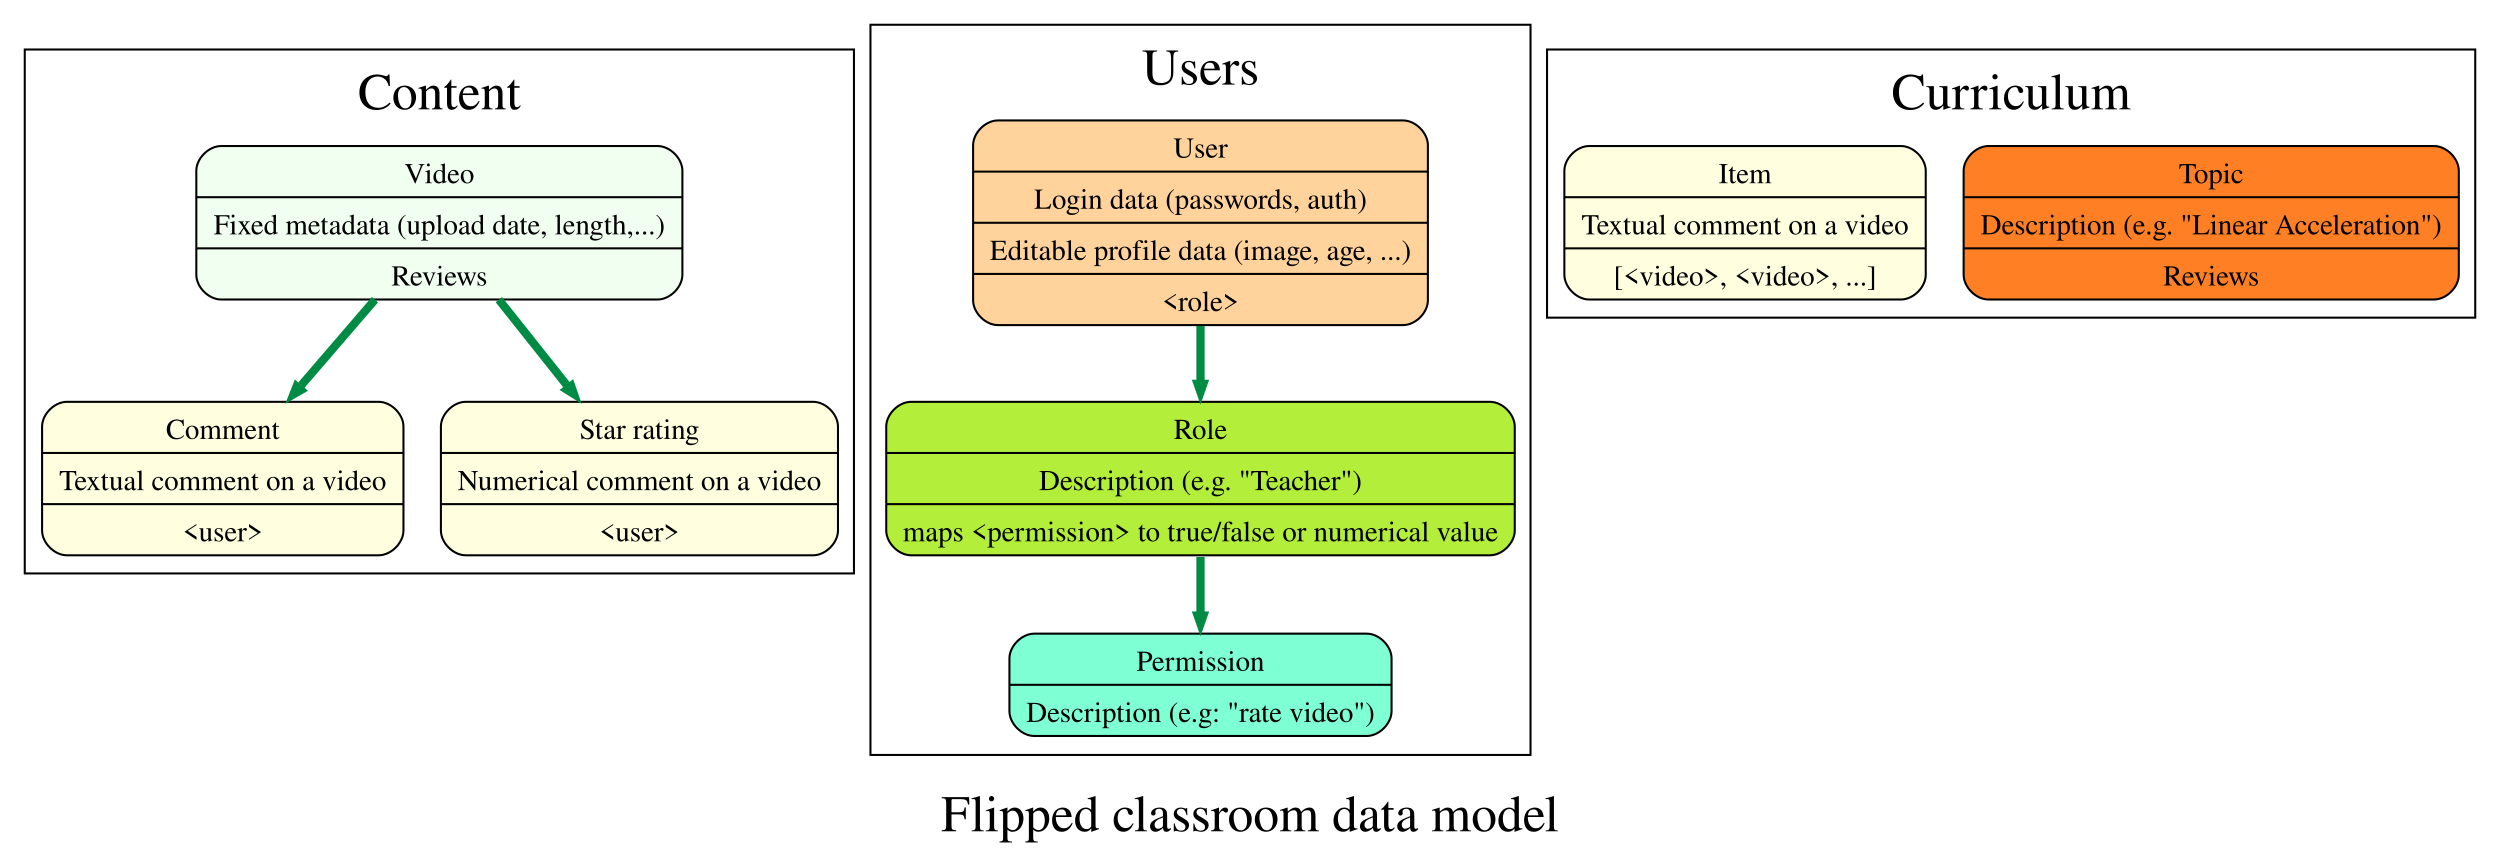
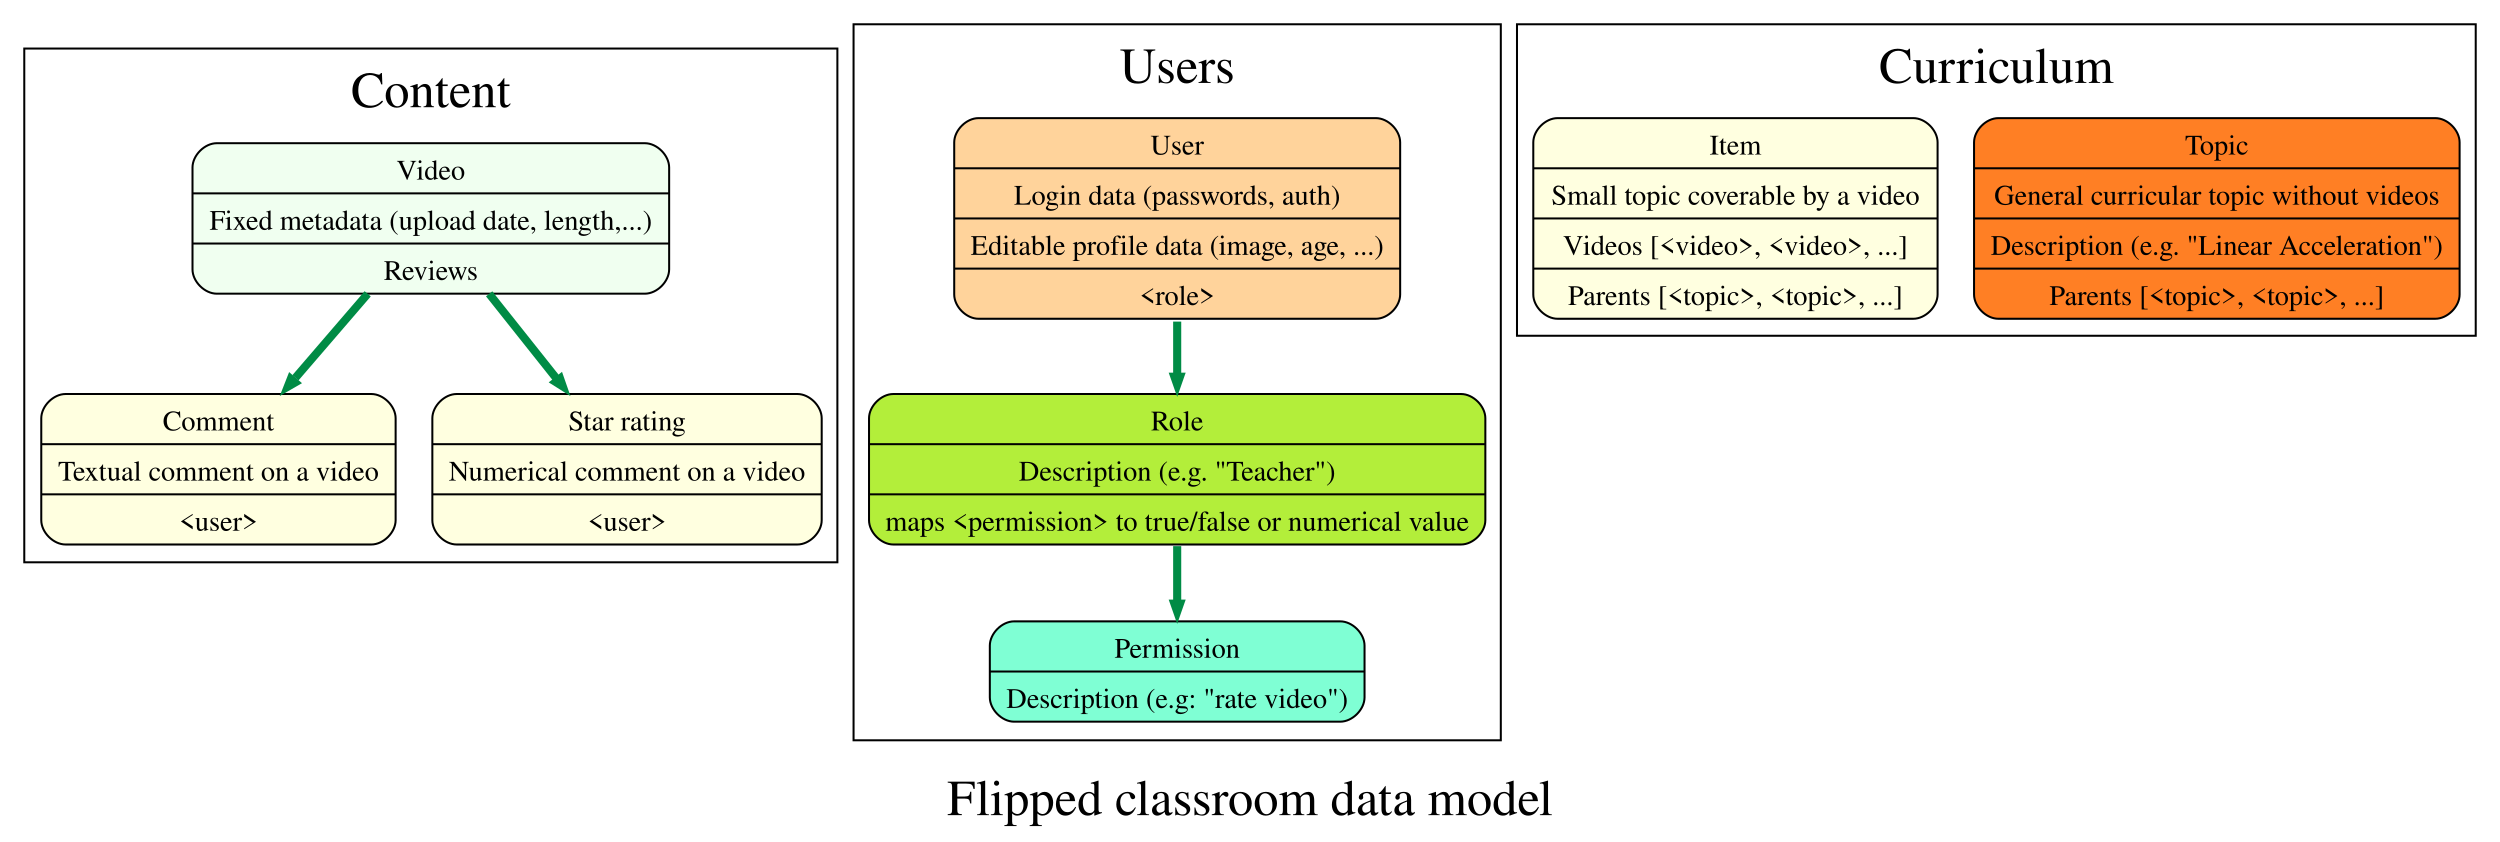
- <svg xmlns="http://www.w3.org/2000/svg" width="1212pt" height="416pt" viewBox="0.00 0.00 1212.00 416.00">
+ <svg xmlns="http://www.w3.org/2000/svg" width="1236pt" height="416pt" viewBox="0.00 0.00 1236.00 416.00">
  <g id="graph0" class="graph" transform="scale(1 1) rotate(0) translate(4 412)">
-     <polygon fill="white" stroke="white" points="-4,5 -4,-412 1209,-412 1209,5 -4,5" />
-     <text text-anchor="middle" x="602" y="-9" font-family="Times,serif" font-size="25.00">Flipped classroom data model</text>
+     <polygon fill="white" stroke="white" points="-4,5 -4,-412 1233,-412 1233,5 -4,5" />
+     <text text-anchor="middle" x="614" y="-9" font-family="Times,serif" font-size="25.00">Flipped classroom data model</text>
    <g id="clust1" class="cluster">
      <polygon fill="none" stroke="black" points="8,-134 8,-388 410,-388 410,-134 8,-134" />
      <text text-anchor="middle" x="209" y="-359" font-family="Times,serif" font-size="25.00">Content</text>
    </g>
    <g id="clust2" class="cluster">
      <polygon fill="none" stroke="black" points="418,-46 418,-400 738,-400 738,-46 418,-46" />
      <text text-anchor="middle" x="578" y="-371" font-family="Times,serif" font-size="25.00">Users</text>
    </g>
    <g id="clust3" class="cluster">
-       <polygon fill="none" stroke="black" points="746,-258 746,-388 1196,-388 1196,-258 746,-258" />
-       <text text-anchor="middle" x="971" y="-359" font-family="Times,serif" font-size="25.00">Curriculum</text>
+       <polygon fill="none" stroke="black" points="746,-246 746,-400 1220,-400 1220,-246 746,-246" />
+       <text text-anchor="middle" x="983" y="-371" font-family="Times,serif" font-size="25.00">Curriculum</text>
    </g>
    <g id="node1" class="node">
      <path fill="#f0fff0" stroke="black" d="M103.174,-266.8C103.174,-266.8 314.826,-266.8 314.826,-266.8 320.826,-266.8 326.826,-272.8 326.826,-278.8 326.826,-278.8 326.826,-329.2 326.826,-329.2 326.826,-335.2 320.826,-341.2 314.826,-341.2 314.826,-341.2 103.174,-341.2 103.174,-341.2 97.174,-341.2 91.174,-335.2 91.174,-329.2 91.174,-329.2 91.174,-278.8 91.174,-278.8 91.174,-272.8 97.174,-266.8 103.174,-266.8" />
      <text text-anchor="middle" x="209" y="-323.2" font-family="Times,serif" font-size="14.00">Video</text>
      <polyline fill="none" stroke="black" points="91.174,-316.4 326.826,-316.4 " />
      <text text-anchor="middle" x="209" y="-298.4" font-family="Times,serif" font-size="14.00">Fixed metadata (upload date, length,...)</text>
      <polyline fill="none" stroke="black" points="91.174,-291.6 326.826,-291.6 " />
      <text text-anchor="middle" x="209" y="-273.6" font-family="Times,serif" font-size="14.00">Reviews</text>
    </g>
    <g id="node2" class="node">
      <path fill="#ffffe0" stroke="black" d="M28.402,-142.8C28.402,-142.8 179.598,-142.8 179.598,-142.8 185.598,-142.8 191.598,-148.8 191.598,-154.8 191.598,-154.8 191.598,-205.2 191.598,-205.2 191.598,-211.2 185.598,-217.2 179.598,-217.2 179.598,-217.2 28.402,-217.2 28.402,-217.2 22.402,-217.2 16.402,-211.2 16.402,-205.2 16.402,-205.2 16.402,-154.8 16.402,-154.8 16.402,-148.8 22.402,-142.8 28.402,-142.8" />
      <text text-anchor="middle" x="104" y="-199.2" font-family="Times,serif" font-size="14.00">Comment</text>
      <polyline fill="none" stroke="black" points="16.402,-192.4 191.598,-192.4 " />
      <text text-anchor="middle" x="104" y="-174.4" font-family="Times,serif" font-size="14.00">Textual comment on a video</text>
      <polyline fill="none" stroke="black" points="16.402,-167.6 191.598,-167.6 " />
      <text text-anchor="middle" x="104" y="-149.6" font-family="Times,serif" font-size="14.00">&lt;user&gt;</text>
    </g>
    <g id="edge1" class="edge">
      <path fill="none" stroke="#008b45" stroke-width="4" d="M177.781,-266.726C166.562,-253.692 153.783,-238.844 142.049,-225.209" />
      <polygon fill="#008b45" stroke="#008b45" points="144.456,-222.641 135.28,-217.345 139.151,-227.207 144.456,-222.641" />
    </g>
    <g id="node3" class="node">
      <path fill="#ffffe0" stroke="black" d="M221.751,-142.8C221.751,-142.8 390.249,-142.8 390.249,-142.8 396.249,-142.8 402.249,-148.8 402.249,-154.8 402.249,-154.8 402.249,-205.2 402.249,-205.2 402.249,-211.2 396.249,-217.2 390.249,-217.2 390.249,-217.2 221.751,-217.2 221.751,-217.2 215.751,-217.2 209.751,-211.2 209.751,-205.2 209.751,-205.2 209.751,-154.8 209.751,-154.8 209.751,-148.8 215.751,-142.8 221.751,-142.8" />
      <text text-anchor="middle" x="306" y="-199.2" font-family="Times,serif" font-size="14.00">Star rating</text>
      <polyline fill="none" stroke="black" points="209.751,-192.4 402.249,-192.4 " />
      <text text-anchor="middle" x="306" y="-174.4" font-family="Times,serif" font-size="14.00">Numerical comment on a video</text>
      <polyline fill="none" stroke="black" points="209.751,-167.6 402.249,-167.6 " />
      <text text-anchor="middle" x="306" y="-149.6" font-family="Times,serif" font-size="14.00">&lt;user&gt;</text>
    </g>
    <g id="edge2" class="edge">
      <path fill="none" stroke="#008b45" stroke-width="4" d="M237.841,-266.726C248.204,-253.692 260.01,-238.844 270.85,-225.209" />
      <polygon fill="#008b45" stroke="#008b45" points="273.619,-227.35 277.103,-217.345 268.14,-222.994 273.619,-227.35" />
    </g>
    <g id="node4" class="node">
      <path fill="#ffd39b" stroke="black" d="M479.762,-254.4C479.762,-254.4 676.238,-254.4 676.238,-254.4 682.238,-254.4 688.238,-260.4 688.238,-266.4 688.238,-266.4 688.238,-341.6 688.238,-341.6 688.238,-347.6 682.238,-353.6 676.238,-353.6 676.238,-353.6 479.762,-353.6 479.762,-353.6 473.762,-353.6 467.762,-347.6 467.762,-341.6 467.762,-341.6 467.762,-266.4 467.762,-266.4 467.762,-260.4 473.762,-254.4 479.762,-254.4" />
      <text text-anchor="middle" x="578" y="-335.6" font-family="Times,serif" font-size="14.00">User</text>
      <polyline fill="none" stroke="black" points="467.762,-328.8 688.238,-328.8 " />
      <text text-anchor="middle" x="578" y="-310.8" font-family="Times,serif" font-size="14.00">Login data (passwords, auth)</text>
      <polyline fill="none" stroke="black" points="467.762,-304 688.238,-304 " />
      <text text-anchor="middle" x="578" y="-286" font-family="Times,serif" font-size="14.00">Editable profile data (image, age, ...)</text>
      <polyline fill="none" stroke="black" points="467.762,-279.2 688.238,-279.2 " />
      <text text-anchor="middle" x="578" y="-261.2" font-family="Times,serif" font-size="14.00">&lt;role&gt;</text>
    </g>
    <g id="node5" class="node">
      <path fill="#b3ee3a" stroke="black" d="M437.646,-142.8C437.646,-142.8 718.354,-142.8 718.354,-142.8 724.354,-142.8 730.354,-148.8 730.354,-154.8 730.354,-154.8 730.354,-205.2 730.354,-205.2 730.354,-211.2 724.354,-217.2 718.354,-217.2 718.354,-217.2 437.646,-217.2 437.646,-217.2 431.646,-217.2 425.646,-211.2 425.646,-205.2 425.646,-205.2 425.646,-154.8 425.646,-154.8 425.646,-148.8 431.646,-142.8 437.646,-142.8" />
      <text text-anchor="middle" x="578" y="-199.2" font-family="Times,serif" font-size="14.00">Role</text>
      <polyline fill="none" stroke="black" points="425.646,-192.4 730.354,-192.4 " />
      <text text-anchor="middle" x="578" y="-174.4" font-family="Times,serif" font-size="14.00">Description (e.g. "Teacher")</text>
      <polyline fill="none" stroke="black" points="425.646,-167.6 730.354,-167.6 " />
      <text text-anchor="middle" x="578" y="-149.6" font-family="Times,serif" font-size="14.00">maps &lt;permission&gt; to true/false or numerical value</text>
    </g>
    <g id="edge4" class="edge">
-       <path fill="none" stroke="#008b45" stroke-width="4" d="M578,-254C578,-245.437 578,-236.31 578,-227.512" />
-       <polygon fill="#008b45" stroke="#008b45" points="581.5,-227.389 578,-217.389 574.5,-227.389 581.5,-227.389" />
+       <path fill="none" stroke="#008b45" stroke-width="4" d="M578,-253C578,-244.735 578,-235.937 578,-227.432" />
+       <polygon fill="#008b45" stroke="#008b45" points="581.5,-227.259 578,-217.259 574.5,-227.259 581.5,-227.259" />
    </g>
    <g id="node6" class="node">
      <path fill="aquamarine" stroke="black" d="M497.371,-55.2C497.371,-55.2 658.629,-55.2 658.629,-55.2 664.629,-55.2 670.629,-61.2 670.629,-67.2 670.629,-67.2 670.629,-92.8 670.629,-92.8 670.629,-98.8 664.629,-104.8 658.629,-104.8 658.629,-104.8 497.371,-104.8 497.371,-104.8 491.371,-104.8 485.371,-98.8 485.371,-92.8 485.371,-92.8 485.371,-67.2 485.371,-67.2 485.371,-61.2 491.371,-55.2 497.371,-55.2" />
      <text text-anchor="middle" x="578" y="-86.8" font-family="Times,serif" font-size="14.00">Permission</text>
      <polyline fill="none" stroke="black" points="485.371,-80 670.629,-80 " />
      <text text-anchor="middle" x="578" y="-62" font-family="Times,serif" font-size="14.00">Description (e.g: "rate video")</text>
    </g>
    <g id="edge3" class="edge">
      <path fill="none" stroke="#008b45" stroke-width="4" d="M578,-142C578,-133.342 578,-123.992 578,-115.276" />
      <polygon fill="#008b45" stroke="#008b45" points="581.5,-115.047 578,-105.047 574.5,-115.047 581.5,-115.047" />
    </g>
    <g id="node7" class="node">
-       <path fill="#ff7f24" stroke="black" d="M959.969,-266.8C959.969,-266.8 1176.03,-266.8 1176.03,-266.8 1182.03,-266.8 1188.03,-272.8 1188.03,-278.8 1188.03,-278.8 1188.03,-329.2 1188.03,-329.2 1188.03,-335.2 1182.03,-341.2 1176.03,-341.2 1176.03,-341.2 959.969,-341.2 959.969,-341.2 953.969,-341.2 947.969,-335.2 947.969,-329.2 947.969,-329.2 947.969,-278.8 947.969,-278.8 947.969,-272.8 953.969,-266.8 959.969,-266.8" />
-       <text text-anchor="middle" x="1068" y="-323.2" font-family="Times,serif" font-size="14.00">Topic</text>
-       <polyline fill="none" stroke="black" points="947.969,-316.4 1188.03,-316.4 " />
-       <text text-anchor="middle" x="1068" y="-298.4" font-family="Times,serif" font-size="14.00">Description (e.g. "Linear Acceleration")</text>
-       <polyline fill="none" stroke="black" points="947.969,-291.6 1188.03,-291.6 " />
-       <text text-anchor="middle" x="1068" y="-273.6" font-family="Times,serif" font-size="14.00">Reviews</text>
+       <path fill="#ff7f24" stroke="black" d="M983.969,-254.4C983.969,-254.4 1200.03,-254.4 1200.03,-254.4 1206.03,-254.4 1212.03,-260.4 1212.03,-266.4 1212.03,-266.4 1212.03,-341.6 1212.03,-341.6 1212.03,-347.6 1206.03,-353.6 1200.03,-353.6 1200.03,-353.6 983.969,-353.6 983.969,-353.6 977.969,-353.6 971.969,-347.6 971.969,-341.6 971.969,-341.6 971.969,-266.4 971.969,-266.4 971.969,-260.4 977.969,-254.4 983.969,-254.4" />
+       <text text-anchor="middle" x="1092" y="-335.6" font-family="Times,serif" font-size="14.00">Topic</text>
+       <polyline fill="none" stroke="black" points="971.969,-328.8 1212.03,-328.8 " />
+       <text text-anchor="middle" x="1092" y="-310.8" font-family="Times,serif" font-size="14.00">General curricular topic without videos</text>
+       <polyline fill="none" stroke="black" points="971.969,-304 1212.03,-304 " />
+       <text text-anchor="middle" x="1092" y="-286" font-family="Times,serif" font-size="14.00">Description (e.g. "Linear Acceleration")</text>
+       <polyline fill="none" stroke="black" points="971.969,-279.2 1212.03,-279.2 " />
+       <text text-anchor="middle" x="1092" y="-261.2" font-family="Times,serif" font-size="14.00">Parents [&lt;topic&gt;, &lt;topic&gt;, ...]</text>
    </g>
    <g id="node8" class="node">
-       <path fill="#ffffe0" stroke="black" d="M766.402,-266.8C766.402,-266.8 917.598,-266.8 917.598,-266.8 923.598,-266.8 929.598,-272.8 929.598,-278.8 929.598,-278.8 929.598,-329.2 929.598,-329.2 929.598,-335.2 923.598,-341.2 917.598,-341.2 917.598,-341.2 766.402,-341.2 766.402,-341.2 760.402,-341.2 754.402,-335.2 754.402,-329.2 754.402,-329.2 754.402,-278.8 754.402,-278.8 754.402,-272.8 760.402,-266.8 766.402,-266.8" />
-       <text text-anchor="middle" x="842" y="-323.2" font-family="Times,serif" font-size="14.00">Item</text>
-       <polyline fill="none" stroke="black" points="754.402,-316.4 929.598,-316.4 " />
-       <text text-anchor="middle" x="842" y="-298.4" font-family="Times,serif" font-size="14.00">Textual comment on a video</text>
-       <polyline fill="none" stroke="black" points="754.402,-291.6 929.598,-291.6 " />
-       <text text-anchor="middle" x="842" y="-273.6" font-family="Times,serif" font-size="14.00">[&lt;video&gt;, &lt;video&gt;, ...]</text>
+       <path fill="#ffffe0" stroke="black" d="M766.057,-254.4C766.057,-254.4 941.943,-254.4 941.943,-254.4 947.943,-254.4 953.943,-260.4 953.943,-266.4 953.943,-266.4 953.943,-341.6 953.943,-341.6 953.943,-347.6 947.943,-353.6 941.943,-353.6 941.943,-353.6 766.057,-353.6 766.057,-353.6 760.057,-353.6 754.057,-347.6 754.057,-341.6 754.057,-341.6 754.057,-266.4 754.057,-266.4 754.057,-260.4 760.057,-254.4 766.057,-254.4" />
+       <text text-anchor="middle" x="854" y="-335.6" font-family="Times,serif" font-size="14.00">Item</text>
+       <polyline fill="none" stroke="black" points="754.057,-328.8 953.943,-328.8 " />
+       <text text-anchor="middle" x="854" y="-310.8" font-family="Times,serif" font-size="14.00">Small topic coverable by a video</text>
+       <polyline fill="none" stroke="black" points="754.057,-304 953.943,-304 " />
+       <text text-anchor="middle" x="854" y="-286" font-family="Times,serif" font-size="14.00">Videos [&lt;video&gt;, &lt;video&gt;, ...]</text>
+       <polyline fill="none" stroke="black" points="754.057,-279.2 953.943,-279.2 " />
+       <text text-anchor="middle" x="854" y="-261.2" font-family="Times,serif" font-size="14.00">Parents [&lt;topic&gt;, &lt;topic&gt;, ...]</text>
    </g>
  </g>
</svg>
